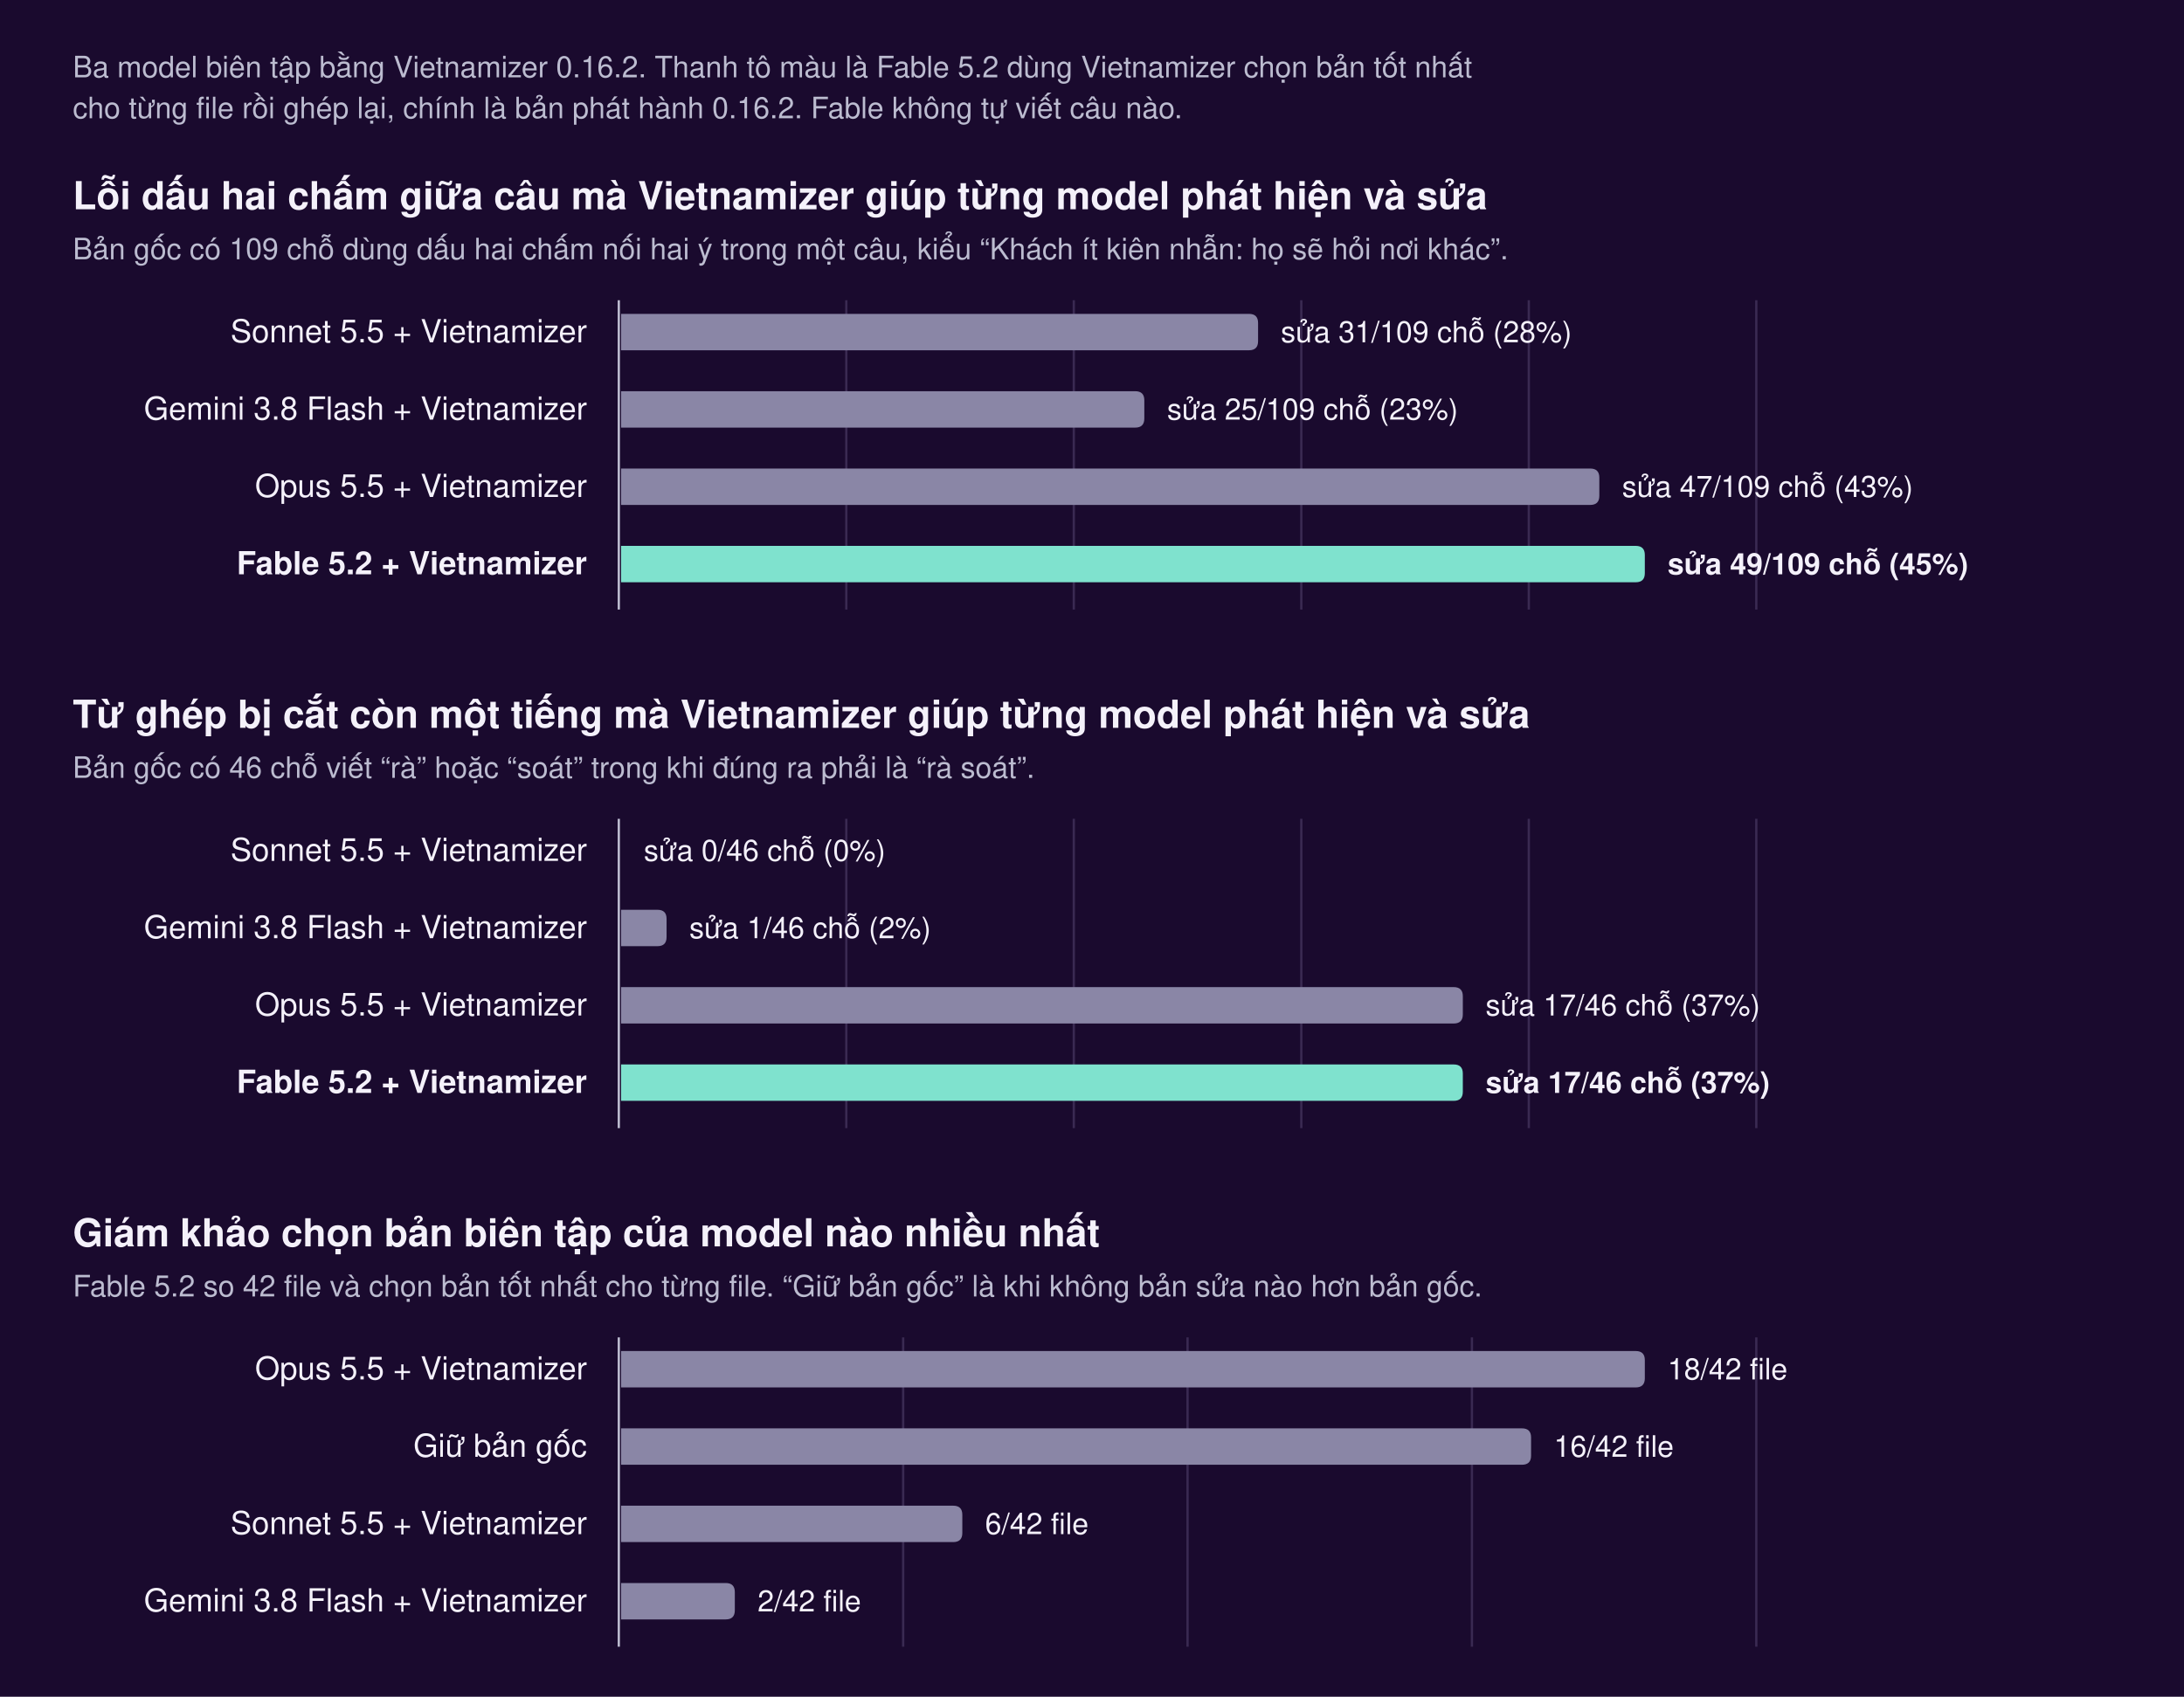
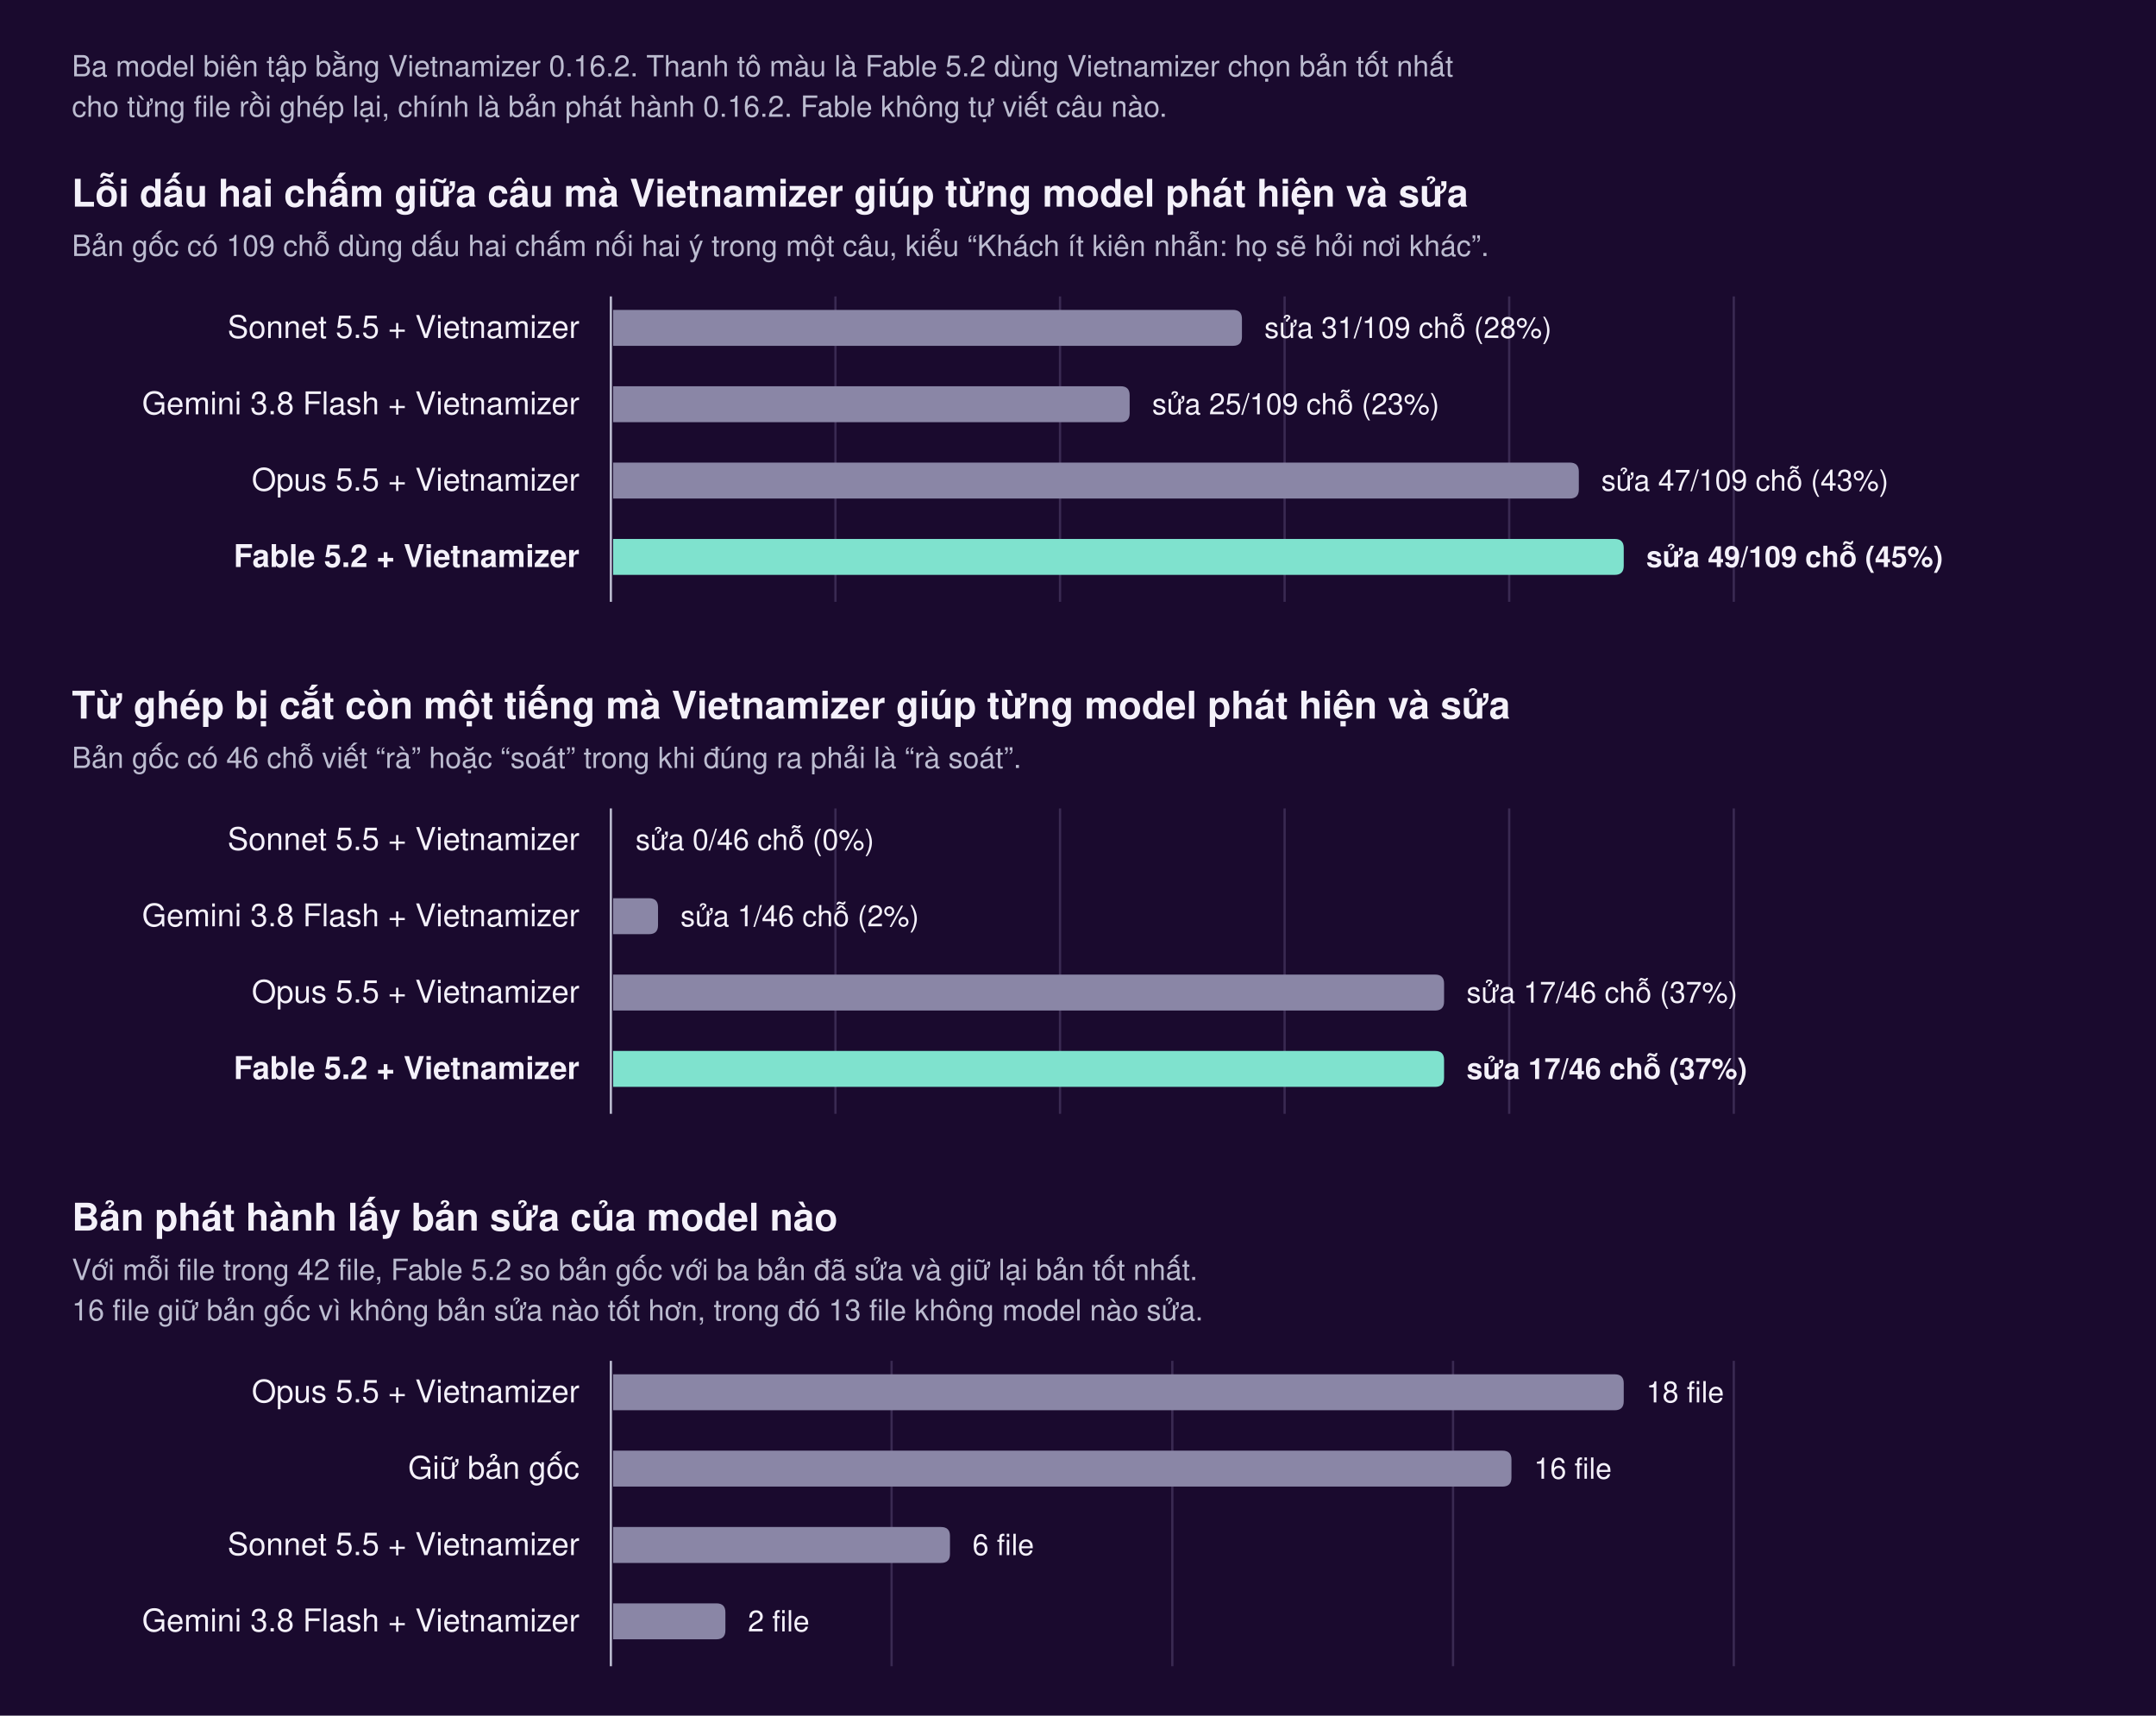
- <svg xmlns="http://www.w3.org/2000/svg" viewBox="0 0 960 746" width="960" height="746" role="img" aria-labelledby="self-edit-benchmark-dark-title self-edit-benchmark-dark-desc">
+ <svg xmlns="http://www.w3.org/2000/svg" viewBox="0 0 960 764" width="960" height="764" role="img" aria-labelledby="self-edit-benchmark-dark-title self-edit-benchmark-dark-desc">
  <rect width="100%" height="100%" fill="#1A0A2E" />
  <text x="32" y="34" fill="#BCBCD0" font-size="13" font-family="'Space Grotesk', -apple-system, 'Segoe UI', Helvetica, Arial, sans-serif">Ba model biên tập bằng Vietnamizer 0.16.2. Thanh tô màu là Fable 5.2 dùng Vietnamizer chọn bản tốt nhất</text>
  <text x="32" y="52" fill="#BCBCD0" font-size="13" font-family="'Space Grotesk', -apple-system, 'Segoe UI', Helvetica, Arial, sans-serif">cho từng file rồi ghép lại, chính là bản phát hành 0.16.2. Fable không tự viết câu nào.</text>
  <text x="32" y="92" fill="#F4F1FA" font-size="17" font-weight="600" font-family="'Space Grotesk', -apple-system, 'Segoe UI', Helvetica, Arial, sans-serif">Lỗi dấu hai chấm giữa câu mà Vietnamizer giúp từng model phát hiện và sửa</text>
  <text x="32" y="114" fill="#BCBCD0" font-size="13" font-family="'Space Grotesk', -apple-system, 'Segoe UI', Helvetica, Arial, sans-serif">Bản gốc có 109 chỗ dùng dấu hai chấm nối hai ý trong một câu, kiểu “Khách ít kiên nhẫn: họ sẽ hỏi nơi khác”.</text>
  <line x1="272" y1="132" x2="272" y2="268" stroke="#BCBCD0" stroke-width="1" />
  <line x1="372.0" y1="132" x2="372.0" y2="268" stroke="#3A2A52" stroke-width="1" />
  <line x1="472.0" y1="132" x2="472.0" y2="268" stroke="#3A2A52" stroke-width="1" />
  <line x1="572.0" y1="132" x2="572.0" y2="268" stroke="#3A2A52" stroke-width="1" />
  <line x1="672.0" y1="132" x2="672.0" y2="268" stroke="#3A2A52" stroke-width="1" />
  <line x1="772.0" y1="132" x2="772.0" y2="268" stroke="#3A2A52" stroke-width="1" />
  <text x="258" y="150.5" fill="#F4F1FA" font-size="14" font-weight="400" font-family="'Space Grotesk', -apple-system, 'Segoe UI', Helvetica, Arial, sans-serif" text-anchor="end">Sonnet 5.5 + Vietnamizer</text>
  <path d="M273 138H549.0Q553.0 138 553.0 142V150Q553.0 154 549.0 154H273Z" fill="#8A86A6" />
  <text x="563.0" y="150.5" fill="#F4F1FA" font-size="13" font-weight="400" font-family="'Space Grotesk', -apple-system, 'Segoe UI', Helvetica, Arial, sans-serif">sửa 31/109 chỗ (28%)</text>
  <text x="258" y="184.5" fill="#F4F1FA" font-size="14" font-weight="400" font-family="'Space Grotesk', -apple-system, 'Segoe UI', Helvetica, Arial, sans-serif" text-anchor="end">Gemini 3.8 Flash + Vietnamizer</text>
  <path d="M273 172H499.0Q503.0 172 503.0 176V184Q503.0 188 499.0 188H273Z" fill="#8A86A6" />
  <text x="513.0" y="184.5" fill="#F4F1FA" font-size="13" font-weight="400" font-family="'Space Grotesk', -apple-system, 'Segoe UI', Helvetica, Arial, sans-serif">sửa 25/109 chỗ (23%)</text>
  <text x="258" y="218.5" fill="#F4F1FA" font-size="14" font-weight="400" font-family="'Space Grotesk', -apple-system, 'Segoe UI', Helvetica, Arial, sans-serif" text-anchor="end">Opus 5.5 + Vietnamizer</text>
  <path d="M273 206H699.0Q703.0 206 703.0 210V218Q703.0 222 699.0 222H273Z" fill="#8A86A6" />
  <text x="713.0" y="218.5" fill="#F4F1FA" font-size="13" font-weight="400" font-family="'Space Grotesk', -apple-system, 'Segoe UI', Helvetica, Arial, sans-serif">sửa 47/109 chỗ (43%)</text>
  <text x="258" y="252.5" fill="#F4F1FA" font-size="14" font-weight="600" font-family="'Space Grotesk', -apple-system, 'Segoe UI', Helvetica, Arial, sans-serif" text-anchor="end">Fable 5.2 + Vietnamizer</text>
  <path d="M273 240H719.0Q723.0 240 723.0 244V252Q723.0 256 719.0 256H273Z" fill="#7FE2CE" />
  <text x="733.0" y="252.5" fill="#F4F1FA" font-size="13" font-weight="600" font-family="'Space Grotesk', -apple-system, 'Segoe UI', Helvetica, Arial, sans-serif">sửa 49/109 chỗ (45%)</text>
  <text x="32" y="320" fill="#F4F1FA" font-size="17" font-weight="600" font-family="'Space Grotesk', -apple-system, 'Segoe UI', Helvetica, Arial, sans-serif">Từ ghép bị cắt còn một tiếng mà Vietnamizer giúp từng model phát hiện và sửa</text>
  <text x="32" y="342" fill="#BCBCD0" font-size="13" font-family="'Space Grotesk', -apple-system, 'Segoe UI', Helvetica, Arial, sans-serif">Bản gốc có 46 chỗ viết “rà” hoặc “soát” trong khi đúng ra phải là “rà soát”.</text>
  <line x1="272" y1="360" x2="272" y2="496" stroke="#BCBCD0" stroke-width="1" />
  <line x1="372.0" y1="360" x2="372.0" y2="496" stroke="#3A2A52" stroke-width="1" />
  <line x1="472.0" y1="360" x2="472.0" y2="496" stroke="#3A2A52" stroke-width="1" />
  <line x1="572.0" y1="360" x2="572.0" y2="496" stroke="#3A2A52" stroke-width="1" />
  <line x1="672.0" y1="360" x2="672.0" y2="496" stroke="#3A2A52" stroke-width="1" />
  <line x1="772.0" y1="360" x2="772.0" y2="496" stroke="#3A2A52" stroke-width="1" />
  <text x="258" y="378.5" fill="#F4F1FA" font-size="14" font-weight="400" font-family="'Space Grotesk', -apple-system, 'Segoe UI', Helvetica, Arial, sans-serif" text-anchor="end">Sonnet 5.5 + Vietnamizer</text>
  <text x="283.0" y="378.5" fill="#F4F1FA" font-size="13" font-weight="400" font-family="'Space Grotesk', -apple-system, 'Segoe UI', Helvetica, Arial, sans-serif">sửa 0/46 chỗ (0%)</text>
  <text x="258" y="412.5" fill="#F4F1FA" font-size="14" font-weight="400" font-family="'Space Grotesk', -apple-system, 'Segoe UI', Helvetica, Arial, sans-serif" text-anchor="end">Gemini 3.8 Flash + Vietnamizer</text>
  <path d="M273 400H289.0Q293.0 400 293.0 404V412Q293.0 416 289.0 416H273Z" fill="#8A86A6" />
  <text x="303.0" y="412.5" fill="#F4F1FA" font-size="13" font-weight="400" font-family="'Space Grotesk', -apple-system, 'Segoe UI', Helvetica, Arial, sans-serif">sửa 1/46 chỗ (2%)</text>
  <text x="258" y="446.5" fill="#F4F1FA" font-size="14" font-weight="400" font-family="'Space Grotesk', -apple-system, 'Segoe UI', Helvetica, Arial, sans-serif" text-anchor="end">Opus 5.5 + Vietnamizer</text>
  <path d="M273 434H639.0Q643.0 434 643.0 438V446Q643.0 450 639.0 450H273Z" fill="#8A86A6" />
  <text x="653.0" y="446.5" fill="#F4F1FA" font-size="13" font-weight="400" font-family="'Space Grotesk', -apple-system, 'Segoe UI', Helvetica, Arial, sans-serif">sửa 17/46 chỗ (37%)</text>
  <text x="258" y="480.5" fill="#F4F1FA" font-size="14" font-weight="600" font-family="'Space Grotesk', -apple-system, 'Segoe UI', Helvetica, Arial, sans-serif" text-anchor="end">Fable 5.2 + Vietnamizer</text>
  <path d="M273 468H639.0Q643.0 468 643.0 472V480Q643.0 484 639.0 484H273Z" fill="#7FE2CE" />
  <text x="653.0" y="480.5" fill="#F4F1FA" font-size="13" font-weight="600" font-family="'Space Grotesk', -apple-system, 'Segoe UI', Helvetica, Arial, sans-serif">sửa 17/46 chỗ (37%)</text>
-   <text x="32" y="548" fill="#F4F1FA" font-size="17" font-weight="600" font-family="'Space Grotesk', -apple-system, 'Segoe UI', Helvetica, Arial, sans-serif">Giám khảo chọn bản biên tập của model nào nhiều nhất</text>
-   <text x="32" y="570" fill="#BCBCD0" font-size="13" font-family="'Space Grotesk', -apple-system, 'Segoe UI', Helvetica, Arial, sans-serif">Fable 5.2 so 42 file và chọn bản tốt nhất cho từng file. “Giữ bản gốc” là khi không bản sửa nào hơn bản gốc.</text>
-   <line x1="272" y1="588" x2="272" y2="724" stroke="#BCBCD0" stroke-width="1" />
-   <line x1="397.0" y1="588" x2="397.0" y2="724" stroke="#3A2A52" stroke-width="1" />
-   <line x1="522.0" y1="588" x2="522.0" y2="724" stroke="#3A2A52" stroke-width="1" />
-   <line x1="647.0" y1="588" x2="647.0" y2="724" stroke="#3A2A52" stroke-width="1" />
-   <line x1="772.0" y1="588" x2="772.0" y2="724" stroke="#3A2A52" stroke-width="1" />
-   <text x="258" y="606.5" fill="#F4F1FA" font-size="14" font-weight="400" font-family="'Space Grotesk', -apple-system, 'Segoe UI', Helvetica, Arial, sans-serif" text-anchor="end">Opus 5.5 + Vietnamizer</text>
-   <path d="M273 594H719.0Q723.0 594 723.0 598V606Q723.0 610 719.0 610H273Z" fill="#8A86A6" />
-   <text x="733.0" y="606.5" fill="#F4F1FA" font-size="13" font-weight="400" font-family="'Space Grotesk', -apple-system, 'Segoe UI', Helvetica, Arial, sans-serif">18/42 file</text>
-   <text x="258" y="640.5" fill="#F4F1FA" font-size="14" font-weight="400" font-family="'Space Grotesk', -apple-system, 'Segoe UI', Helvetica, Arial, sans-serif" text-anchor="end">Giữ bản gốc</text>
-   <path d="M273 628H669.0Q673.0 628 673.0 632V640Q673.0 644 669.0 644H273Z" fill="#8A86A6" />
-   <text x="683.0" y="640.5" fill="#F4F1FA" font-size="13" font-weight="400" font-family="'Space Grotesk', -apple-system, 'Segoe UI', Helvetica, Arial, sans-serif">16/42 file</text>
-   <text x="258" y="674.5" fill="#F4F1FA" font-size="14" font-weight="400" font-family="'Space Grotesk', -apple-system, 'Segoe UI', Helvetica, Arial, sans-serif" text-anchor="end">Sonnet 5.5 + Vietnamizer</text>
-   <path d="M273 662H419.0Q423.0 662 423.0 666V674Q423.0 678 419.0 678H273Z" fill="#8A86A6" />
-   <text x="433.0" y="674.5" fill="#F4F1FA" font-size="13" font-weight="400" font-family="'Space Grotesk', -apple-system, 'Segoe UI', Helvetica, Arial, sans-serif">6/42 file</text>
-   <text x="258" y="708.5" fill="#F4F1FA" font-size="14" font-weight="400" font-family="'Space Grotesk', -apple-system, 'Segoe UI', Helvetica, Arial, sans-serif" text-anchor="end">Gemini 3.8 Flash + Vietnamizer</text>
-   <path d="M273 696H319.0Q323.0 696 323.0 700V708Q323.0 712 319.0 712H273Z" fill="#8A86A6" />
-   <text x="333.0" y="708.5" fill="#F4F1FA" font-size="13" font-weight="400" font-family="'Space Grotesk', -apple-system, 'Segoe UI', Helvetica, Arial, sans-serif">2/42 file</text>
+   <text x="32" y="548" fill="#F4F1FA" font-size="17" font-weight="600" font-family="'Space Grotesk', -apple-system, 'Segoe UI', Helvetica, Arial, sans-serif">Bản phát hành lấy bản sửa của model nào</text>
+   <text x="32" y="570" fill="#BCBCD0" font-size="13" font-family="'Space Grotesk', -apple-system, 'Segoe UI', Helvetica, Arial, sans-serif">Với mỗi file trong 42 file, Fable 5.2 so bản gốc với ba bản đã sửa và giữ lại bản tốt nhất.</text>
+   <text x="32" y="588" fill="#BCBCD0" font-size="13" font-family="'Space Grotesk', -apple-system, 'Segoe UI', Helvetica, Arial, sans-serif">16 file giữ bản gốc vì không bản sửa nào tốt hơn, trong đó 13 file không model nào sửa.</text>
+   <line x1="272" y1="606" x2="272" y2="742" stroke="#BCBCD0" stroke-width="1" />
+   <line x1="397.0" y1="606" x2="397.0" y2="742" stroke="#3A2A52" stroke-width="1" />
+   <line x1="522.0" y1="606" x2="522.0" y2="742" stroke="#3A2A52" stroke-width="1" />
+   <line x1="647.0" y1="606" x2="647.0" y2="742" stroke="#3A2A52" stroke-width="1" />
+   <line x1="772.0" y1="606" x2="772.0" y2="742" stroke="#3A2A52" stroke-width="1" />
+   <text x="258" y="624.5" fill="#F4F1FA" font-size="14" font-weight="400" font-family="'Space Grotesk', -apple-system, 'Segoe UI', Helvetica, Arial, sans-serif" text-anchor="end">Opus 5.5 + Vietnamizer</text>
+   <path d="M273 612H719.0Q723.0 612 723.0 616V624Q723.0 628 719.0 628H273Z" fill="#8A86A6" />
+   <text x="733.0" y="624.5" fill="#F4F1FA" font-size="13" font-weight="400" font-family="'Space Grotesk', -apple-system, 'Segoe UI', Helvetica, Arial, sans-serif">18 file</text>
+   <text x="258" y="658.5" fill="#F4F1FA" font-size="14" font-weight="400" font-family="'Space Grotesk', -apple-system, 'Segoe UI', Helvetica, Arial, sans-serif" text-anchor="end">Giữ bản gốc</text>
+   <path d="M273 646H669.0Q673.0 646 673.0 650V658Q673.0 662 669.0 662H273Z" fill="#8A86A6" />
+   <text x="683.0" y="658.5" fill="#F4F1FA" font-size="13" font-weight="400" font-family="'Space Grotesk', -apple-system, 'Segoe UI', Helvetica, Arial, sans-serif">16 file</text>
+   <text x="258" y="692.5" fill="#F4F1FA" font-size="14" font-weight="400" font-family="'Space Grotesk', -apple-system, 'Segoe UI', Helvetica, Arial, sans-serif" text-anchor="end">Sonnet 5.5 + Vietnamizer</text>
+   <path d="M273 680H419.0Q423.0 680 423.0 684V692Q423.0 696 419.0 696H273Z" fill="#8A86A6" />
+   <text x="433.0" y="692.5" fill="#F4F1FA" font-size="13" font-weight="400" font-family="'Space Grotesk', -apple-system, 'Segoe UI', Helvetica, Arial, sans-serif">6 file</text>
+   <text x="258" y="726.5" fill="#F4F1FA" font-size="14" font-weight="400" font-family="'Space Grotesk', -apple-system, 'Segoe UI', Helvetica, Arial, sans-serif" text-anchor="end">Gemini 3.8 Flash + Vietnamizer</text>
+   <path d="M273 714H319.0Q323.0 714 323.0 718V726Q323.0 730 319.0 730H273Z" fill="#8A86A6" />
+   <text x="333.0" y="726.5" fill="#F4F1FA" font-size="13" font-weight="400" font-family="'Space Grotesk', -apple-system, 'Segoe UI', Helvetica, Arial, sans-serif">2 file</text>
</svg>
